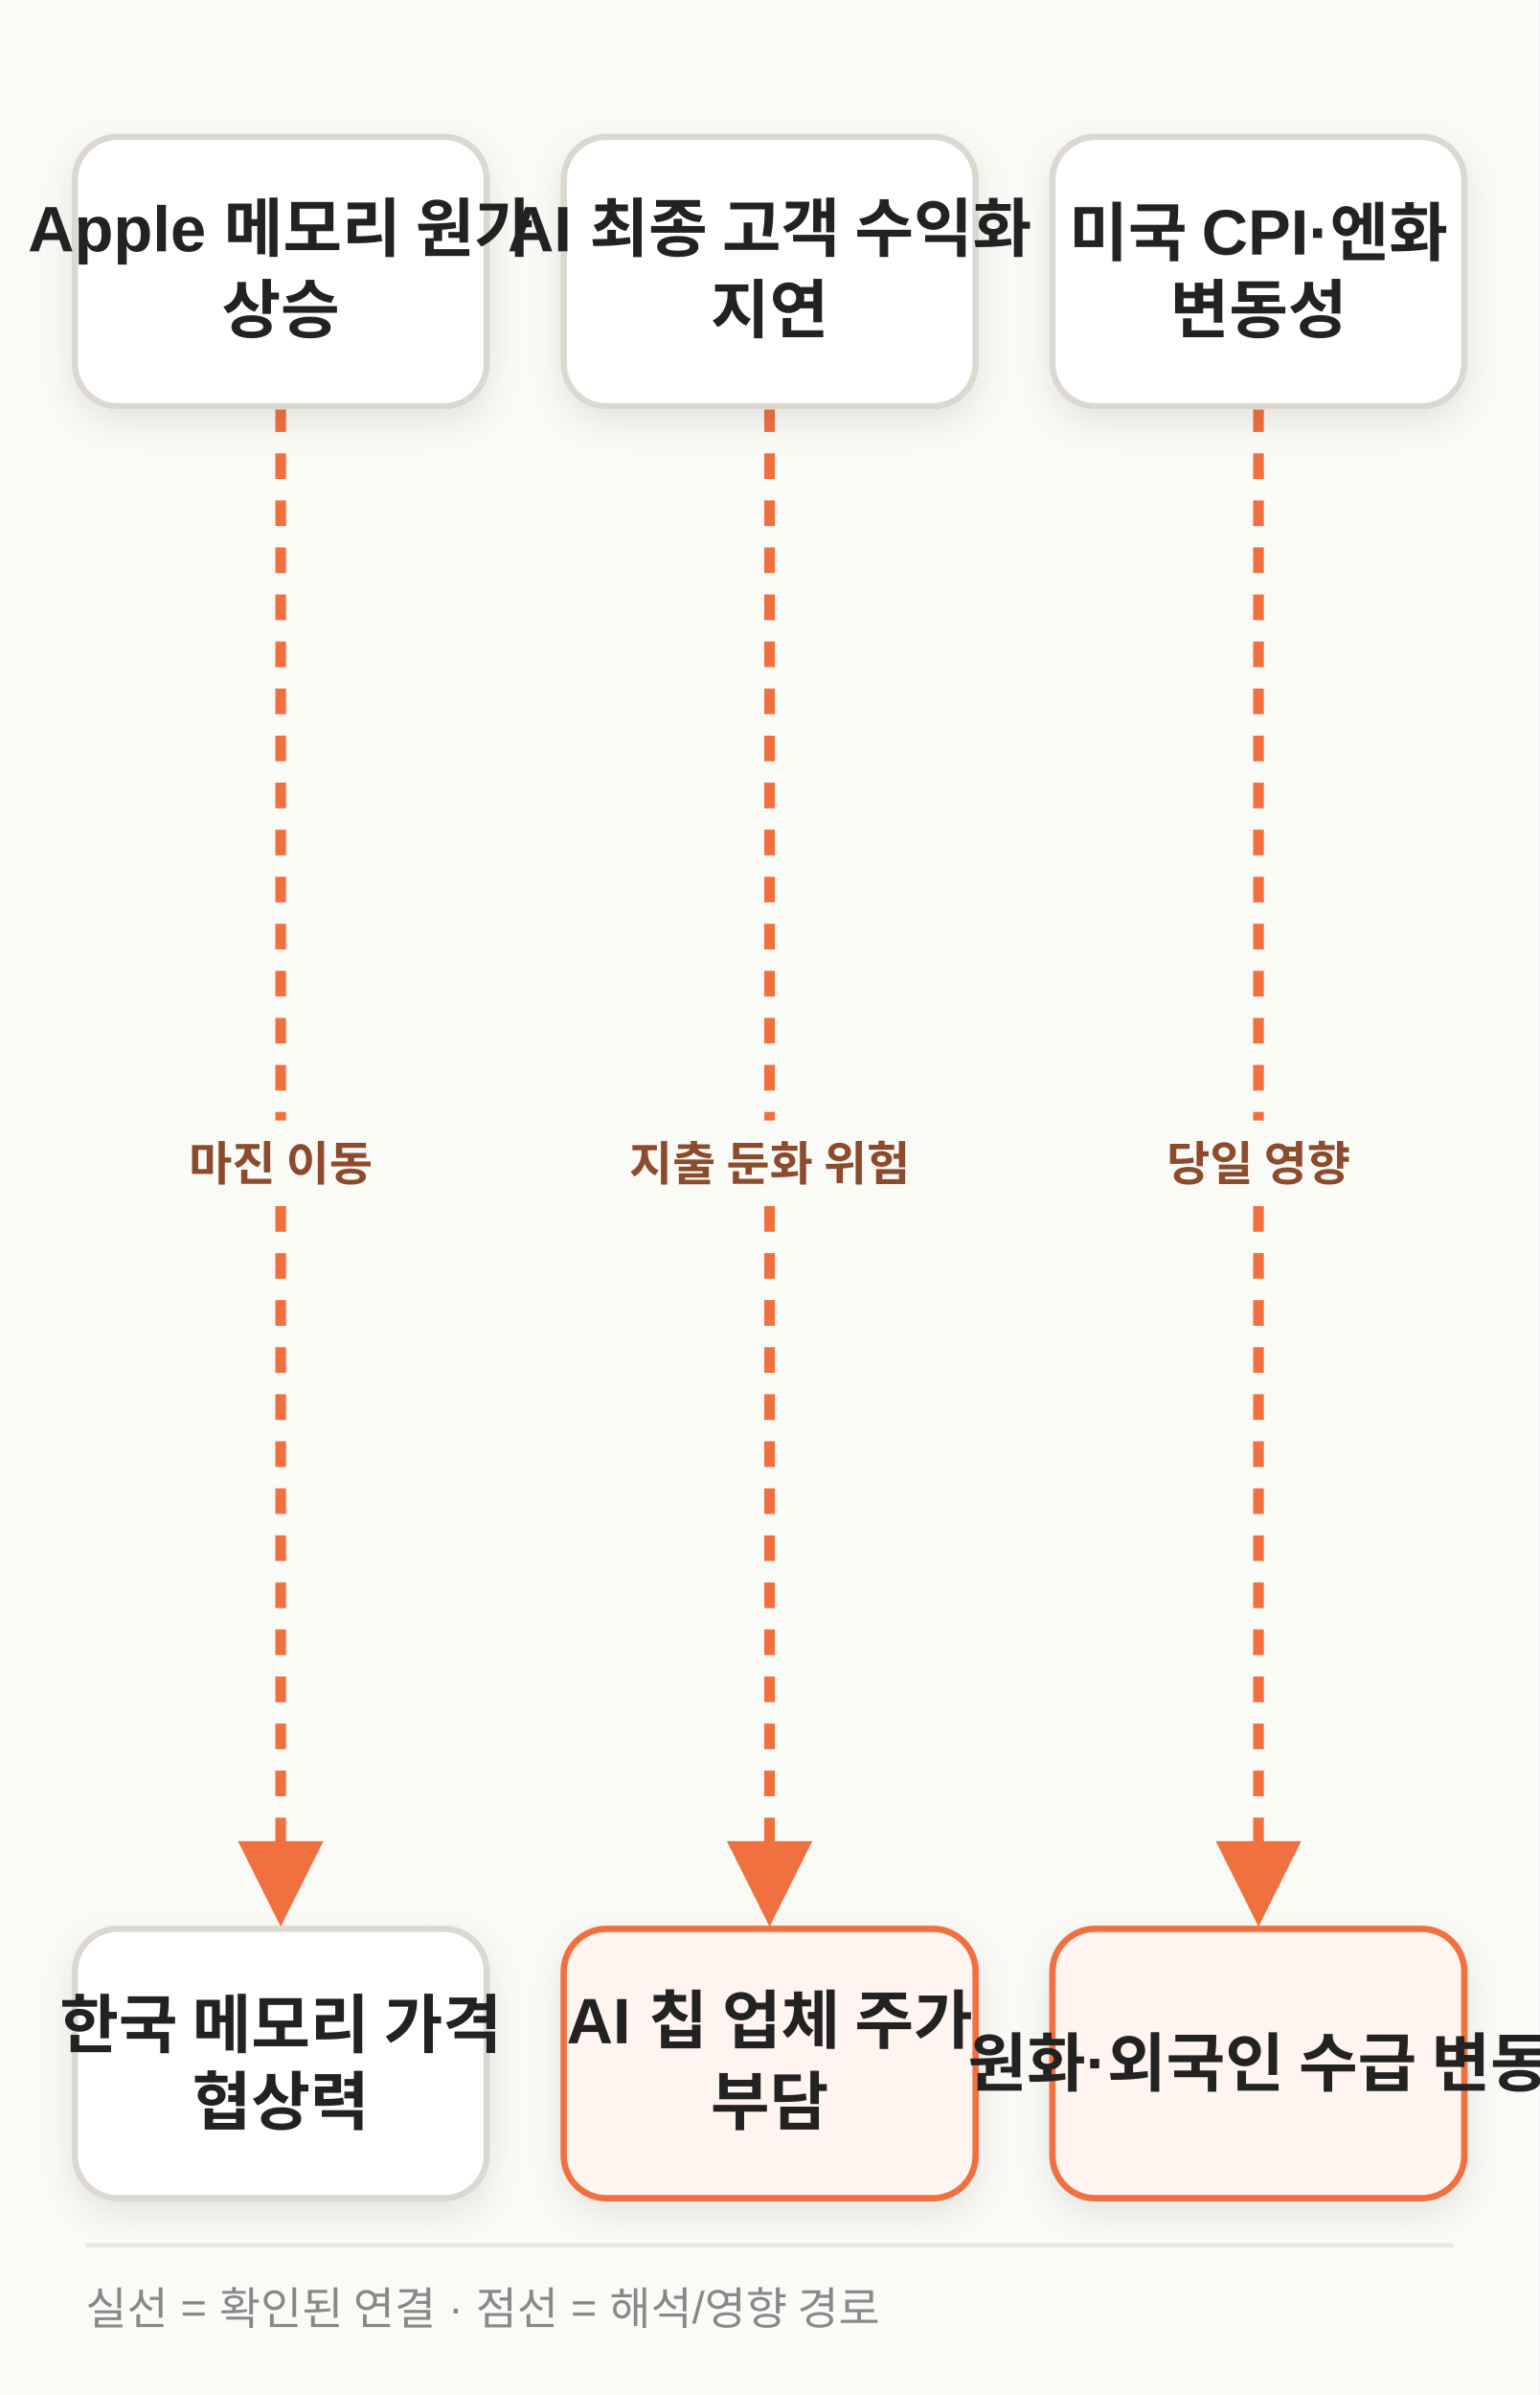
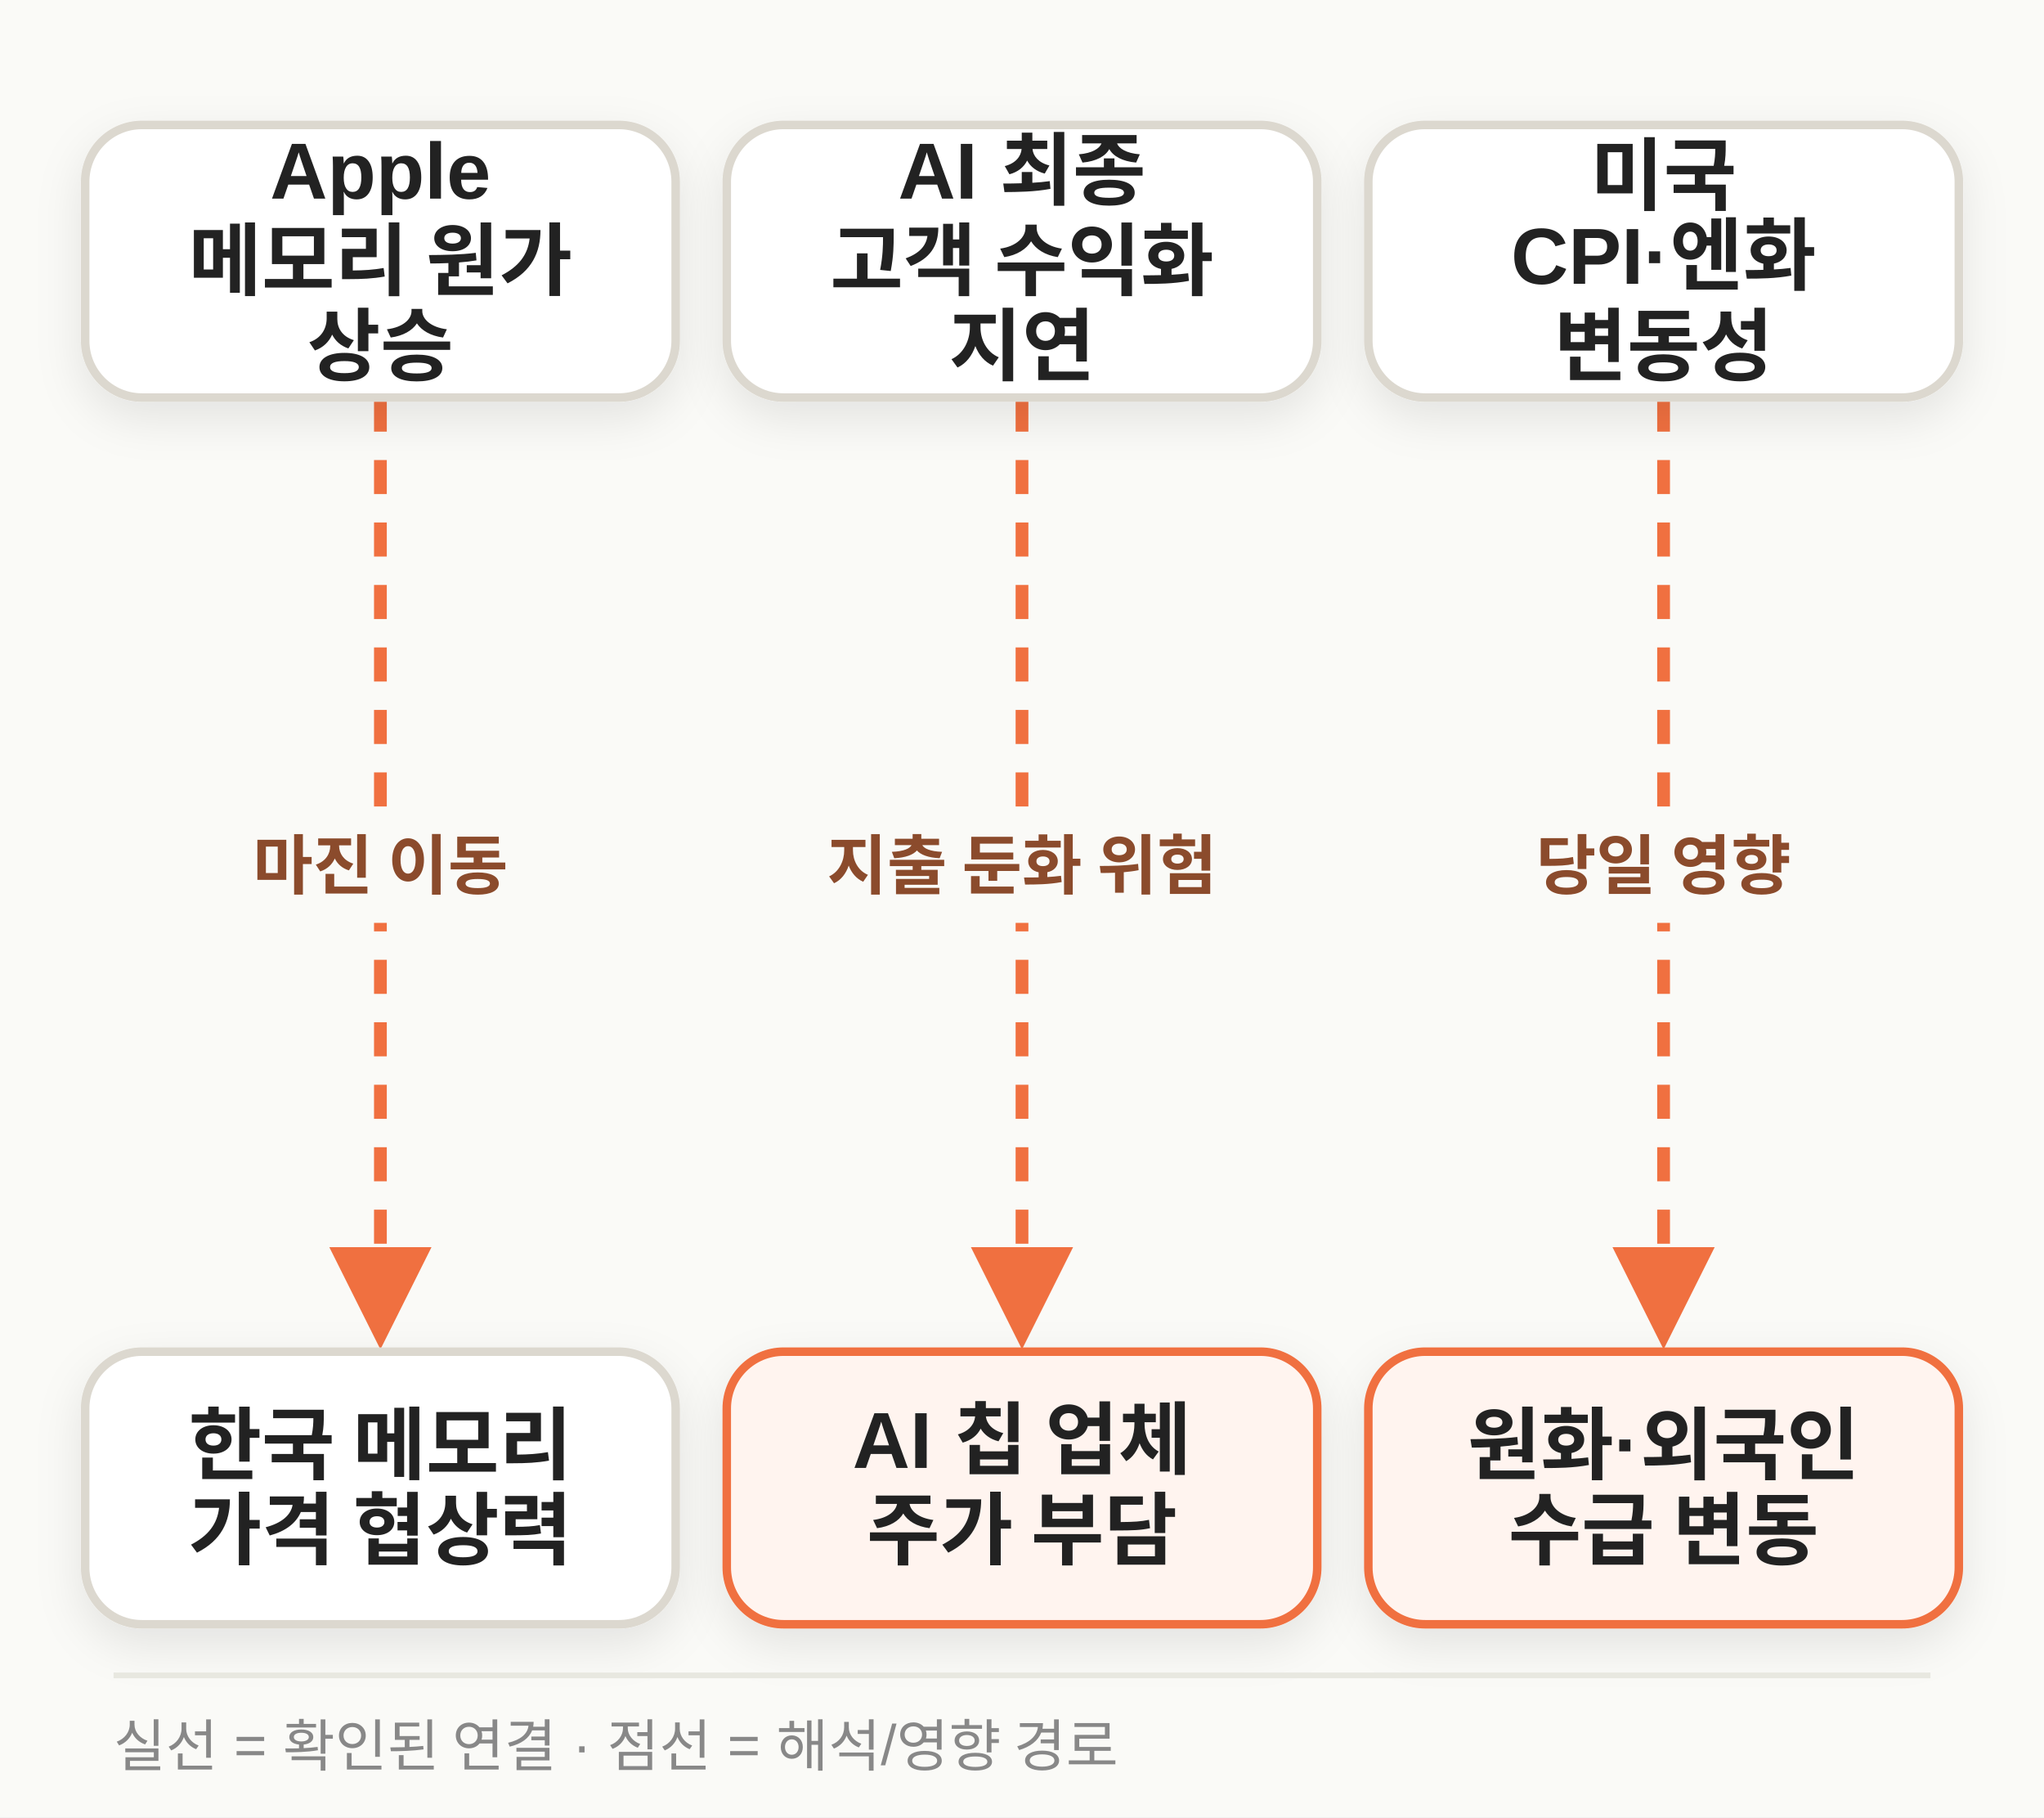
- <svg xmlns="http://www.w3.org/2000/svg" width="720" height="1120" viewBox="0 0 720 1120" class="morning-diagram morning-diagram-mobile" data-mobile-layout="same-topology" data-motion-orientation="TB" data-motion-steps="3">
+ <svg xmlns="http://www.w3.org/2000/svg" width="720" height="640" viewBox="0 0 720 640" class="morning-diagram morning-diagram-mobile" data-mobile-layout="same-topology" data-motion-orientation="TB" data-motion-steps="3">
  <defs>
    <filter id="shadow" x="-20%" y="-20%" width="140%" height="160%">
      <feDropShadow dx="0" dy="6" stdDeviation="8" flood-color="#111111" flood-opacity=".09" />
    </filter>
    <marker id="arrow" viewBox="0 0 10 10" refX="8" refY="5" markerWidth="8" markerHeight="8" orient="auto-start-reverse">
      <path d="M 0 0 L 10 5 L 0 10 z" fill="#F07040" />
    </marker>
  </defs>
-   <rect width="720" height="1120" fill="#FAFAF7" />
+   <rect width="720" height="640" fill="#FAFAF7" />
  <g class="motion-step motion-edge" data-motion-step="1" data-from="A" data-to="D" style="--motion-delay:415ms">
-     <path d="M 131.3 190.0 C 131.3 546.0, 131.3 546.0, 131.3 893.0" fill="none" stroke="#F07040" stroke-width="5" stroke-dasharray="12 10" marker-end="url(#arrow)" />
-     <rect x="52.8" y="524.0" width="157" height="40" rx="20" fill="#FAFAF7" />
-     <text x="131.3" y="552.0" text-anchor="middle" font-family="Apple SD Gothic Neo,Malgun Gothic,Arial,sans-serif" font-size="22" font-weight="800" fill="#8B4B2C">마진 이동</text>
+     <path d="M 134.0 140.0 C 134.0 308.0, 134.0 308.0, 134.0 468.0" fill="none" stroke="#F07040" stroke-width="4.5" stroke-dasharray="12 10" marker-end="url(#arrow)" />
+     <rect x="62.5" y="287.0" width="143" height="38" rx="19" fill="#FAFAF7" />
+     <text x="134.0" y="313.0" text-anchor="middle" font-family="Apple SD Gothic Neo,Malgun Gothic,Arial,sans-serif" font-size="23" font-weight="800" fill="#8B4B2C">마진 이동</text>
  </g>
  <g class="motion-step motion-edge" data-motion-step="1" data-from="B" data-to="E" style="--motion-delay:415ms">
-     <path d="M 360.0 190.0 C 360.0 546.0, 360.0 546.0, 360.0 893.0" fill="none" stroke="#F07040" stroke-width="5" stroke-dasharray="12 10" marker-end="url(#arrow)" />
-     <rect x="247.0" y="524.0" width="226" height="40" rx="20" fill="#FAFAF7" />
-     <text x="360.0" y="552.0" text-anchor="middle" font-family="Apple SD Gothic Neo,Malgun Gothic,Arial,sans-serif" font-size="22" font-weight="800" fill="#8B4B2C">지출 둔화 위험</text>
+     <path d="M 360.0 140.0 C 360.0 308.0, 360.0 308.0, 360.0 468.0" fill="none" stroke="#F07040" stroke-width="4.5" stroke-dasharray="12 10" marker-end="url(#arrow)" />
+     <rect x="257.0" y="287.0" width="206" height="38" rx="19" fill="#FAFAF7" />
+     <text x="360.0" y="313.0" text-anchor="middle" font-family="Apple SD Gothic Neo,Malgun Gothic,Arial,sans-serif" font-size="23" font-weight="800" fill="#8B4B2C">지출 둔화 위험</text>
  </g>
  <g class="motion-step motion-edge" data-motion-step="1" data-from="C" data-to="F" style="--motion-delay:415ms">
-     <path d="M 588.7 190.0 C 588.7 546.0, 588.7 546.0, 588.7 893.0" fill="none" stroke="#F07040" stroke-width="5" stroke-dasharray="12 10" marker-end="url(#arrow)" />
-     <rect x="510.2" y="524.0" width="157" height="40" rx="20" fill="#FAFAF7" />
-     <text x="588.7" y="552.0" text-anchor="middle" font-family="Apple SD Gothic Neo,Malgun Gothic,Arial,sans-serif" font-size="22" font-weight="800" fill="#8B4B2C">당일 영향</text>
+     <path d="M 586.0 140.0 C 586.0 308.0, 586.0 308.0, 586.0 468.0" fill="none" stroke="#F07040" stroke-width="4.5" stroke-dasharray="12 10" marker-end="url(#arrow)" />
+     <rect x="514.5" y="287.0" width="143" height="38" rx="19" fill="#FAFAF7" />
+     <text x="586.0" y="313.0" text-anchor="middle" font-family="Apple SD Gothic Neo,Malgun Gothic,Arial,sans-serif" font-size="23" font-weight="800" fill="#8B4B2C">당일 영향</text>
  </g>
  <g class="motion-step motion-node" data-motion-step="0" style="--motion-delay:0ms;--motion-accent-delay:660ms">
-     <rect class="motion-node-shape" x="35.0" y="64.0" width="192.7" height="126" rx="20" fill="#FFFFFF" stroke="#DCD8CF" stroke-width="3" filter="url(#shadow)" />
-     <text x="131.3" y="109.0" text-anchor="middle" dominant-baseline="middle" font-family="Apple SD Gothic Neo,Malgun Gothic,Arial,sans-serif" font-size="30" font-weight="800" fill="#222222">Apple 메모리 원가</text>
-     <text x="131.3" y="145.0" text-anchor="middle" dominant-baseline="middle" font-family="Apple SD Gothic Neo,Malgun Gothic,Arial,sans-serif" font-size="30" font-weight="800" fill="#222222">상승</text>
+     <rect class="motion-node-shape" x="30.0" y="44.0" width="208.0" height="96" rx="20" fill="#FFFFFF" stroke="#DCD8CF" stroke-width="3" filter="url(#shadow)" />
+     <text x="134.0" y="62.0" text-anchor="middle" dominant-baseline="middle" font-family="Apple SD Gothic Neo,Malgun Gothic,Arial,sans-serif" font-size="28" font-weight="800" fill="#222222">Apple</text>
+     <text x="134.0" y="92.0" text-anchor="middle" dominant-baseline="middle" font-family="Apple SD Gothic Neo,Malgun Gothic,Arial,sans-serif" font-size="28" font-weight="800" fill="#222222">메모리 원가</text>
+     <text x="134.0" y="122.0" text-anchor="middle" dominant-baseline="middle" font-family="Apple SD Gothic Neo,Malgun Gothic,Arial,sans-serif" font-size="28" font-weight="800" fill="#222222">상승</text>
  </g>
  <g class="motion-step motion-node" data-motion-step="0" style="--motion-delay:0ms;--motion-accent-delay:660ms">
-     <rect class="motion-node-shape" x="263.7" y="64.0" width="192.7" height="126" rx="20" fill="#FFFFFF" stroke="#DCD8CF" stroke-width="3" filter="url(#shadow)" />
-     <text x="360.0" y="109.0" text-anchor="middle" dominant-baseline="middle" font-family="Apple SD Gothic Neo,Malgun Gothic,Arial,sans-serif" font-size="30" font-weight="800" fill="#222222">AI 최종 고객 수익화</text>
-     <text x="360.0" y="145.0" text-anchor="middle" dominant-baseline="middle" font-family="Apple SD Gothic Neo,Malgun Gothic,Arial,sans-serif" font-size="30" font-weight="800" fill="#222222">지연</text>
+     <rect class="motion-node-shape" x="256.0" y="44.0" width="208.0" height="96" rx="20" fill="#FFFFFF" stroke="#DCD8CF" stroke-width="3" filter="url(#shadow)" />
+     <text x="360.0" y="62.0" text-anchor="middle" dominant-baseline="middle" font-family="Apple SD Gothic Neo,Malgun Gothic,Arial,sans-serif" font-size="28" font-weight="800" fill="#222222">AI 최종</text>
+     <text x="360.0" y="92.0" text-anchor="middle" dominant-baseline="middle" font-family="Apple SD Gothic Neo,Malgun Gothic,Arial,sans-serif" font-size="28" font-weight="800" fill="#222222">고객 수익화</text>
+     <text x="360.0" y="122.0" text-anchor="middle" dominant-baseline="middle" font-family="Apple SD Gothic Neo,Malgun Gothic,Arial,sans-serif" font-size="28" font-weight="800" fill="#222222">지연</text>
  </g>
  <g class="motion-step motion-node" data-motion-step="0" style="--motion-delay:0ms;--motion-accent-delay:660ms">
-     <rect class="motion-node-shape" x="492.3" y="64.0" width="192.7" height="126" rx="20" fill="#FFFFFF" stroke="#DCD8CF" stroke-width="3" filter="url(#shadow)" />
-     <text x="588.7" y="109.0" text-anchor="middle" dominant-baseline="middle" font-family="Apple SD Gothic Neo,Malgun Gothic,Arial,sans-serif" font-size="30" font-weight="800" fill="#222222">미국 CPI·엔화</text>
-     <text x="588.7" y="145.0" text-anchor="middle" dominant-baseline="middle" font-family="Apple SD Gothic Neo,Malgun Gothic,Arial,sans-serif" font-size="30" font-weight="800" fill="#222222">변동성</text>
+     <rect class="motion-node-shape" x="482.0" y="44.0" width="208.0" height="96" rx="20" fill="#FFFFFF" stroke="#DCD8CF" stroke-width="3" filter="url(#shadow)" />
+     <text x="586.0" y="62.0" text-anchor="middle" dominant-baseline="middle" font-family="Apple SD Gothic Neo,Malgun Gothic,Arial,sans-serif" font-size="28" font-weight="800" fill="#222222">미국</text>
+     <text x="586.0" y="92.0" text-anchor="middle" dominant-baseline="middle" font-family="Apple SD Gothic Neo,Malgun Gothic,Arial,sans-serif" font-size="28" font-weight="800" fill="#222222">CPI·엔화</text>
+     <text x="586.0" y="122.0" text-anchor="middle" dominant-baseline="middle" font-family="Apple SD Gothic Neo,Malgun Gothic,Arial,sans-serif" font-size="28" font-weight="800" fill="#222222">변동성</text>
  </g>
  <g class="motion-step motion-node" data-motion-step="2" style="--motion-delay:830ms;--motion-accent-delay:1490ms">
-     <rect class="motion-node-shape" x="35.0" y="902.0" width="192.7" height="126" rx="20" fill="#FFFFFF" stroke="#DCD8CF" stroke-width="3" filter="url(#shadow)" />
-     <text x="131.3" y="947.0" text-anchor="middle" dominant-baseline="middle" font-family="Apple SD Gothic Neo,Malgun Gothic,Arial,sans-serif" font-size="30" font-weight="800" fill="#222222">한국 메모리 가격</text>
-     <text x="131.3" y="983.0" text-anchor="middle" dominant-baseline="middle" font-family="Apple SD Gothic Neo,Malgun Gothic,Arial,sans-serif" font-size="30" font-weight="800" fill="#222222">협상력</text>
+     <rect class="motion-node-shape" x="30.0" y="476.0" width="208.0" height="96" rx="20" fill="#FFFFFF" stroke="#DCD8CF" stroke-width="3" filter="url(#shadow)" />
+     <text x="134.0" y="509.0" text-anchor="middle" dominant-baseline="middle" font-family="Apple SD Gothic Neo,Malgun Gothic,Arial,sans-serif" font-size="28" font-weight="800" fill="#222222">한국 메모리</text>
+     <text x="134.0" y="539.0" text-anchor="middle" dominant-baseline="middle" font-family="Apple SD Gothic Neo,Malgun Gothic,Arial,sans-serif" font-size="28" font-weight="800" fill="#222222">가격 협상력</text>
  </g>
  <g class="motion-step motion-node motion-risk" data-motion-step="2" style="--motion-delay:830ms;--motion-accent-delay:1490ms">
-     <rect class="motion-node-shape" x="263.7" y="902.0" width="192.7" height="126" rx="20" fill="#FFF4EF" stroke="#F07040" stroke-width="3" filter="url(#shadow)" />
-     <text x="360.0" y="947.0" text-anchor="middle" dominant-baseline="middle" font-family="Apple SD Gothic Neo,Malgun Gothic,Arial,sans-serif" font-size="30" font-weight="800" fill="#222222">AI 칩 업체 주가</text>
-     <text x="360.0" y="983.0" text-anchor="middle" dominant-baseline="middle" font-family="Apple SD Gothic Neo,Malgun Gothic,Arial,sans-serif" font-size="30" font-weight="800" fill="#222222">부담</text>
+     <rect class="motion-node-shape" x="256.0" y="476.0" width="208.0" height="96" rx="20" fill="#FFF4EF" stroke="#F07040" stroke-width="3" filter="url(#shadow)" />
+     <text x="360.0" y="509.0" text-anchor="middle" dominant-baseline="middle" font-family="Apple SD Gothic Neo,Malgun Gothic,Arial,sans-serif" font-size="28" font-weight="800" fill="#222222">AI 칩 업체</text>
+     <text x="360.0" y="539.0" text-anchor="middle" dominant-baseline="middle" font-family="Apple SD Gothic Neo,Malgun Gothic,Arial,sans-serif" font-size="28" font-weight="800" fill="#222222">주가 부담</text>
  </g>
  <g class="motion-step motion-node motion-risk" data-motion-step="2" style="--motion-delay:830ms;--motion-accent-delay:1490ms">
-     <rect class="motion-node-shape" x="492.3" y="902.0" width="192.7" height="126" rx="20" fill="#FFF4EF" stroke="#F07040" stroke-width="3" filter="url(#shadow)" />
-     <text x="588.7" y="965.0" text-anchor="middle" dominant-baseline="middle" font-family="Apple SD Gothic Neo,Malgun Gothic,Arial,sans-serif" font-size="30" font-weight="800" fill="#222222">원화·외국인 수급 변동</text>
+     <rect class="motion-node-shape" x="482.0" y="476.0" width="208.0" height="96" rx="20" fill="#FFF4EF" stroke="#F07040" stroke-width="3" filter="url(#shadow)" />
+     <text x="586.0" y="509.0" text-anchor="middle" dominant-baseline="middle" font-family="Apple SD Gothic Neo,Malgun Gothic,Arial,sans-serif" font-size="28" font-weight="800" fill="#222222">원화·외국인</text>
+     <text x="586.0" y="539.0" text-anchor="middle" dominant-baseline="middle" font-family="Apple SD Gothic Neo,Malgun Gothic,Arial,sans-serif" font-size="28" font-weight="800" fill="#222222">수급 변동</text>
  </g>
-   <line x1="40" y1="1050" x2="680" y2="1050" stroke="#E8E8E0" stroke-width="2" />
-   <text x="40" y="1087" font-family="Apple SD Gothic Neo,Malgun Gothic,Arial,sans-serif" font-size="21" fill="#888888">실선 = 확인된 연결 · 점선 = 해석/영향 경로</text>
+   <line x1="40" y1="590" x2="680" y2="590" stroke="#E8E8E0" stroke-width="2" />
+   <text x="40" y="622" font-family="Apple SD Gothic Neo,Malgun Gothic,Arial,sans-serif" font-size="20" fill="#888888">실선 = 확인된 연결 · 점선 = 해석/영향 경로</text>
</svg>
